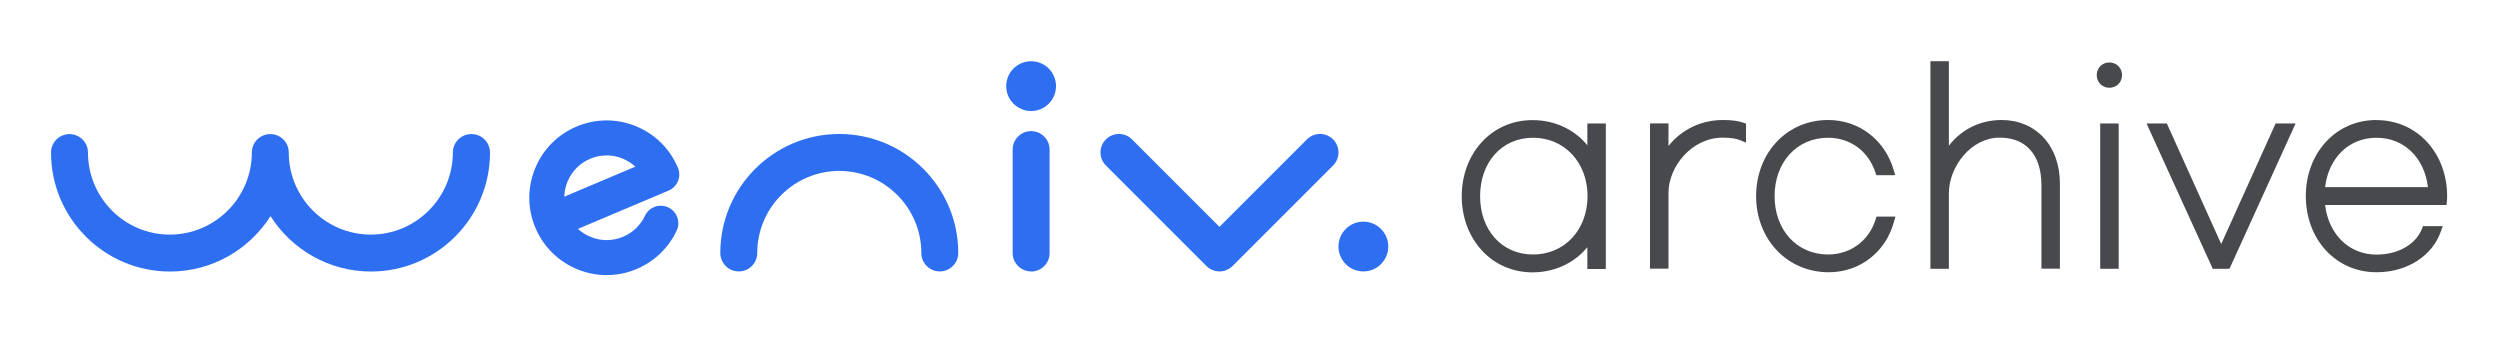
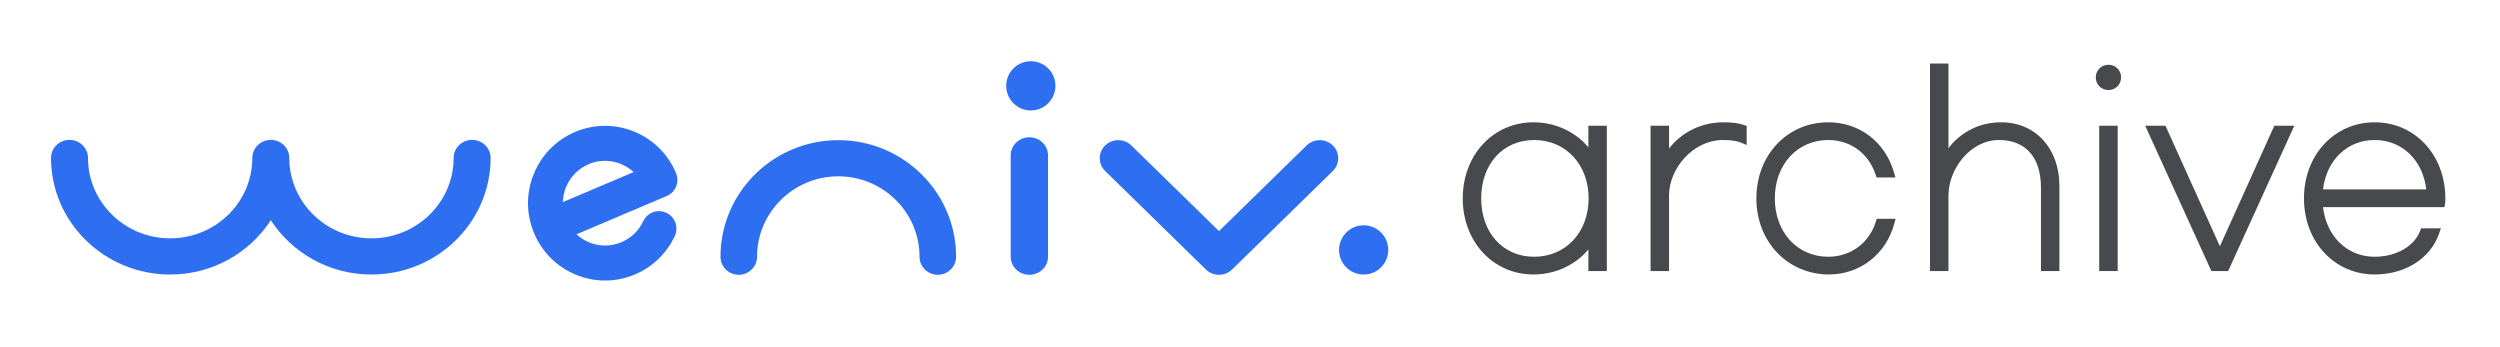
<svg xmlns="http://www.w3.org/2000/svg" width="245" height="34" viewBox="0 0 245 34" fill="none">
-   <path d="M168.87 11.76C166.3 11.76 164.5 13.05 163.51 14.31V12.09H161.7V26.33H163.51V18.92C163.51 16.3 165.81 13.49 168.82 13.49C169.61 13.49 170.17 13.58 170.56 13.75L171.11 13.98V12.11L170.84 12.02C170.37 11.86 169.77 11.76 168.86 11.76H168.87Z" fill="#47494D" />
-   <path d="M232.9 11.76C228.88 11.76 225.97 15.02 225.97 19.22C225.97 23.42 228.88 26.68 232.9 26.68C235.97 26.68 238.4 25.01 239.2 22.69L239.39 22.16H237.45L237.35 22.42C236.82 23.81 235.18 24.95 232.9 24.95C230.17 24.95 228.2 22.93 227.86 20.09H239.76C239.76 20.09 239.82 19.63 239.82 19.23C239.82 15.03 236.91 11.77 232.89 11.77L232.9 11.76ZM232.9 13.5C235.63 13.5 237.6 15.5 237.94 18.34H227.86C228.2 15.5 230.16 13.5 232.9 13.5Z" fill="#47494D" />
-   <path d="M223.01 12.1L217.68 23.91L212.35 12.1H210.36L216.85 26.34H218.49L224.97 12.1H223.01Z" fill="#47494D" />
-   <path d="M155.56 12.1V14.24C154.53 12.95 152.67 11.77 150.18 11.77C146.16 11.77 143.25 15.05 143.25 19.23C143.25 23.41 146.16 26.69 150.18 26.69C152.67 26.69 154.53 25.51 155.56 24.22V26.36H157.37V12.1H155.56ZM155.58 19.22C155.58 22.49 153.35 24.94 150.24 24.94C147.13 24.94 145.05 22.5 145.05 19.22C145.05 15.94 147.14 13.5 150.24 13.5C153.34 13.5 155.58 15.95 155.58 19.22Z" fill="#47494D" />
-   <path d="M183.9 21.22L183.81 21.5C183.19 23.52 181.42 24.94 179.15 24.94C176.07 24.94 173.91 22.52 173.91 19.22C173.91 15.92 176.07 13.5 179.15 13.5C181.39 13.5 183.12 14.87 183.79 16.9L183.88 17.17H185.73L185.58 16.66C184.74 13.76 182.24 11.76 179.15 11.76C175.09 11.76 172.1 15.01 172.1 19.22C172.1 23.43 175.12 26.68 179.22 26.68C182.31 26.68 184.82 24.66 185.61 21.73L185.75 21.23H183.9V21.22Z" fill="#47494D" />
-   <path d="M206.72 6.12C206.02 6.12 205.48 6.66 205.48 7.36C205.48 8.06 206.02 8.6 206.72 8.6C207.42 8.6 207.96 8.06 207.96 7.36C207.96 6.66 207.42 6.12 206.72 6.12Z" fill="#47494D" />
-   <path d="M207.63 12.1H205.82V26.34H207.63V12.1Z" fill="#47494D" />
-   <path d="M196.16 11.76C193.67 11.76 191.94 13.03 190.99 14.28V6H189.18V26.34H190.99V18.93C190.99 17.63 191.54 16.27 192.44 15.22C193.34 14.18 194.58 13.49 195.94 13.49C197.3 13.49 198.24 13.9 198.94 14.66C199.64 15.42 200.06 16.58 200.06 18.15V26.33H201.87V17.99C201.87 16.14 201.29 14.58 200.27 13.48C199.25 12.38 197.82 11.76 196.16 11.76Z" fill="#47494D" />
-   <path d="M46.19 13.14C45.19 13.14 44.38 13.95 44.38 14.95C44.38 19.38 40.77 22.99 36.34 22.99C31.91 22.99 28.3 19.38 28.3 14.95C28.3 13.95 27.49 13.14 26.49 13.14C25.49 13.14 24.68 13.95 24.68 14.95C24.68 19.38 21.07 22.99 16.64 22.99C12.21 22.99 8.62 19.38 8.62 14.95C8.62 13.95 7.81 13.14 6.81 13.14C5.81 13.14 5 13.95 5 14.95C5 21.38 10.23 26.61 16.66 26.61C20.8 26.61 24.44 24.44 26.51 21.18C28.58 24.44 32.22 26.61 36.36 26.61C42.79 26.61 48.02 21.38 48.02 14.95C48.02 13.95 47.21 13.14 46.21 13.14H46.19Z" fill="#2E6FF2" />
-   <path d="M92.1 26.6C91.1 26.6 90.29 25.79 90.29 24.79C90.29 20.36 86.68 16.75 82.25 16.75C77.82 16.75 74.21 20.36 74.21 24.79C74.21 25.79 73.4 26.6 72.4 26.6C71.4 26.6 70.59 25.79 70.59 24.79C70.59 18.36 75.82 13.13 82.25 13.13C88.68 13.13 93.91 18.36 93.91 24.79C93.91 25.79 93.1 26.6 92.1 26.6Z" fill="#2E6FF2" />
-   <path d="M119.51 26.6C119.05 26.6 118.58 26.42 118.23 26.07L108.38 16.22C107.67 15.51 107.67 14.37 108.38 13.66C109.09 12.95 110.23 12.95 110.94 13.66L119.51 22.23L128.08 13.66C128.79 12.95 129.93 12.95 130.64 13.66C131.35 14.37 131.35 15.51 130.64 16.22L120.79 26.07C120.44 26.42 119.97 26.6 119.51 26.6Z" fill="#2E6FF2" />
-   <path d="M101.05 26.6C100.05 26.6 99.24 25.79 99.24 24.79V14.66C99.24 13.66 100.05 12.85 101.05 12.85C102.05 12.85 102.86 13.66 102.86 14.66V24.8C102.86 25.8 102.05 26.61 101.05 26.61V26.6Z" fill="#2E6FF2" />
-   <path d="M101.05 10.88C102.398 10.88 103.49 9.788 103.49 8.44C103.49 7.092 102.398 6 101.05 6C99.702 6 98.61 7.092 98.61 8.44C98.61 9.788 99.702 10.88 101.05 10.88Z" fill="#2E6FF2" />
-   <path d="M133.61 26.6C134.957 26.6 136.05 25.508 136.05 24.16C136.05 22.812 134.957 21.72 133.61 21.72C132.262 21.72 131.17 22.812 131.17 24.16C131.17 25.508 132.262 26.6 133.61 26.6Z" fill="#2E6FF2" />
-   <path d="M59.454 26.96C58.49 26.96 57.526 26.773 56.605 26.4C54.73 25.64 53.262 24.194 52.473 22.33C51.684 20.465 51.669 18.408 52.431 16.532C53.19 14.658 54.636 13.191 56.5 12.402C58.364 11.614 60.425 11.599 62.302 12.361C64.177 13.121 65.645 14.566 66.434 16.431C66.804 17.303 66.394 18.309 65.523 18.677L56.639 22.431C57.001 22.764 57.425 23.032 57.893 23.223C58.921 23.64 60.049 23.631 61.069 23.2C62.012 22.802 62.773 22.073 63.207 21.147C63.609 20.29 64.631 19.922 65.489 20.324C66.346 20.726 66.714 21.747 66.312 22.604C65.517 24.295 64.128 25.629 62.405 26.358C61.456 26.76 60.455 26.96 59.454 26.96ZM57.836 15.56C56.817 15.993 56.024 16.795 55.606 17.821C55.416 18.29 55.315 18.781 55.301 19.273L62.266 16.33C61.904 15.997 61.478 15.736 61.011 15.538C60.444 15.298 59.218 14.974 57.836 15.56Z" fill="#2E6FF2" />
+   <path d="M91.905 26.929C90.915 26.929 90.113 26.136 90.113 25.156C90.113 20.814 86.541 17.279 82.153 17.279C77.764 17.279 74.192 20.814 74.192 25.156C74.192 26.136 73.39 26.929 72.4 26.929C71.41 26.929 70.608 26.136 70.608 25.156C70.608 18.858 75.787 13.734 82.153 13.734C88.518 13.734 93.697 18.858 93.697 25.156C93.697 26.136 92.895 26.929 91.905 26.929Z" fill="#2E6FF2" />
+   <path d="M119.46 26.929C118.996 26.929 118.532 26.756 118.177 26.41L108.306 16.761C107.598 16.069 107.598 14.945 108.306 14.253C109.014 13.56 110.162 13.56 110.872 14.253L119.46 22.648L128.048 14.253C128.756 13.56 129.904 13.56 130.614 14.253C131.322 14.945 131.322 16.069 130.614 16.761L120.743 26.41C120.388 26.756 119.924 26.929 119.46 26.929Z" fill="#2E6FF2" />
+   <path d="M100.877 26.929C99.865 26.929 99.047 26.136 99.047 25.157V15.225C99.047 14.246 99.865 13.453 100.877 13.453C101.888 13.453 102.707 14.246 102.707 15.225V25.157C102.707 26.136 101.888 26.929 100.877 26.929Z" fill="#2E6FF2" />
+   <path d="M101.019 10.824C102.351 10.824 103.431 9.744 103.431 8.412C103.431 7.08 102.351 6 101.019 6C99.687 6 98.607 7.08 98.607 8.412C98.607 9.744 99.687 10.824 101.019 10.824Z" fill="#2E6FF2" />
+   <path d="M133.638 26.904C134.97 26.904 136.05 25.824 136.05 24.492C136.05 23.16 134.97 22.08 133.638 22.08C132.306 22.08 131.226 23.16 131.226 24.492C131.226 25.824 132.306 26.904 133.638 26.904Z" fill="#2E6FF2" />
+   <path d="M59.298 27.492C58.338 27.492 57.377 27.305 56.46 26.932C54.592 26.172 53.13 24.726 52.344 22.861C51.559 20.996 51.543 18.939 52.303 17.063C53.058 15.189 54.499 13.722 56.356 12.933C58.212 12.145 60.265 12.13 62.134 12.892C64.002 13.652 65.464 15.097 66.25 16.962C66.618 17.834 66.21 18.84 65.343 19.208L56.494 22.962C56.855 23.295 57.276 23.564 57.743 23.755C58.767 24.172 59.891 24.162 60.906 23.732C61.846 23.334 62.603 22.604 63.036 21.678C63.437 20.821 64.454 20.454 65.308 20.855C66.163 21.257 66.529 22.278 66.129 23.136C65.337 24.827 63.953 26.16 62.237 26.89C61.292 27.292 60.295 27.492 59.298 27.492ZM57.687 16.092C56.671 16.524 55.881 17.326 55.465 18.353C55.276 18.821 55.175 19.313 55.161 19.804L62.098 16.861C61.738 16.528 61.314 16.267 60.849 16.069C60.283 15.829 59.063 15.505 57.687 16.092Z" fill="#2E6FF2" />
+   <path d="M46.267 13.708C45.266 13.708 44.455 14.501 44.455 15.481C44.455 19.823 40.843 23.358 36.404 23.358C31.965 23.358 28.352 19.823 28.352 15.481C28.352 14.501 27.541 13.708 26.54 13.708C25.538 13.708 24.728 14.501 24.728 15.481C24.728 19.823 21.115 23.358 16.676 23.358C12.237 23.358 8.624 19.823 8.624 15.481C8.624 14.501 7.814 13.708 6.812 13.708C5.811 13.708 5 14.501 5 15.481C5 21.779 10.238 26.904 16.676 26.904C20.823 26.904 24.468 24.776 26.54 21.581C28.611 24.776 32.259 26.904 36.404 26.904C42.842 26.904 48.08 21.779 48.08 15.481C48.08 14.501 47.269 13.708 46.267 13.708Z" fill="#2E6FF2" />
+   <path d="M155.661 14.447C154.576 13.103 152.641 11.985 150.277 11.985C146.327 11.985 143.348 15.191 143.348 19.442C143.348 23.692 146.327 26.898 150.277 26.898C152.641 26.898 154.576 25.78 155.661 24.436V26.562H157.47V12.321H155.661V14.447ZM150.349 25.162C147.292 25.162 145.157 22.81 145.157 19.442C145.157 16.073 147.292 13.721 150.349 13.721C153.441 13.721 155.685 16.127 155.685 19.442C155.685 22.756 153.441 25.162 150.349 25.162Z" fill="#47494D" />
+   <path d="M168.925 11.985C166.313 11.985 164.53 13.312 163.565 14.546V12.321H161.756V26.562H163.565V19.153C163.565 16.589 165.836 13.721 168.877 13.721C169.628 13.721 170.213 13.807 170.619 13.978L171.174 14.211V12.342L170.907 12.248C170.399 12.069 169.769 11.985 168.925 11.985Z" fill="#47494D" />
+   <path d="M183.832 21.724C183.189 23.813 181.361 25.162 179.173 25.162C176.136 25.162 173.933 22.756 173.933 19.442C173.933 16.127 176.136 13.721 179.173 13.721C181.342 13.721 183.119 15.023 183.81 17.119L183.901 17.393H185.754L185.606 16.882C184.746 13.907 182.22 11.985 179.173 11.985C175.155 11.985 172.125 15.191 172.125 19.442C172.125 23.692 175.186 26.898 179.246 26.898C182.267 26.898 184.833 24.908 185.631 21.946L185.768 21.442H183.917L183.832 21.724Z" fill="#47494D" />
+   <path d="M196.118 11.985C193.606 11.985 191.888 13.287 190.949 14.512V6.225H189.14V26.562H190.949V19.153C190.949 16.589 193.066 13.721 195.901 13.721C198.514 13.721 200.013 15.421 200.013 18.385V26.562H201.822V18.217C201.822 14.548 199.476 11.985 196.118 11.985Z" fill="#47494D" />
+   <path d="M206.627 6.345C205.932 6.345 205.387 6.889 205.387 7.585C205.387 8.28 205.932 8.825 206.627 8.825C207.323 8.825 207.869 8.28 207.869 7.585C207.869 6.889 207.323 6.345 206.627 6.345Z" fill="#47494D" />
+   <path d="M207.532 12.321H205.723V26.562H207.532V12.321Z" fill="#47494D" />
+   <path d="M217.549 24.134L212.214 12.321H210.23L216.715 26.562H218.359L224.843 12.321H222.883L217.549 24.134Z" fill="#47494D" />
+   <path d="M232.716 11.985C228.766 11.985 225.788 15.191 225.788 19.442C225.788 23.692 228.766 26.898 232.716 26.898C235.704 26.898 238.179 25.333 239.023 22.909L239.208 22.378H237.264L237.167 22.636C236.594 24.147 234.806 25.162 232.716 25.162C230.029 25.162 227.998 23.183 227.657 20.297H239.55L239.614 19.974C239.641 19.834 239.645 19.61 239.645 19.442C239.645 15.191 236.667 11.985 232.716 11.985ZM232.716 13.721C235.404 13.721 237.435 15.69 237.776 18.562H227.657C227.998 15.69 230.029 13.721 232.716 13.721Z" fill="#47494D" />
</svg>
